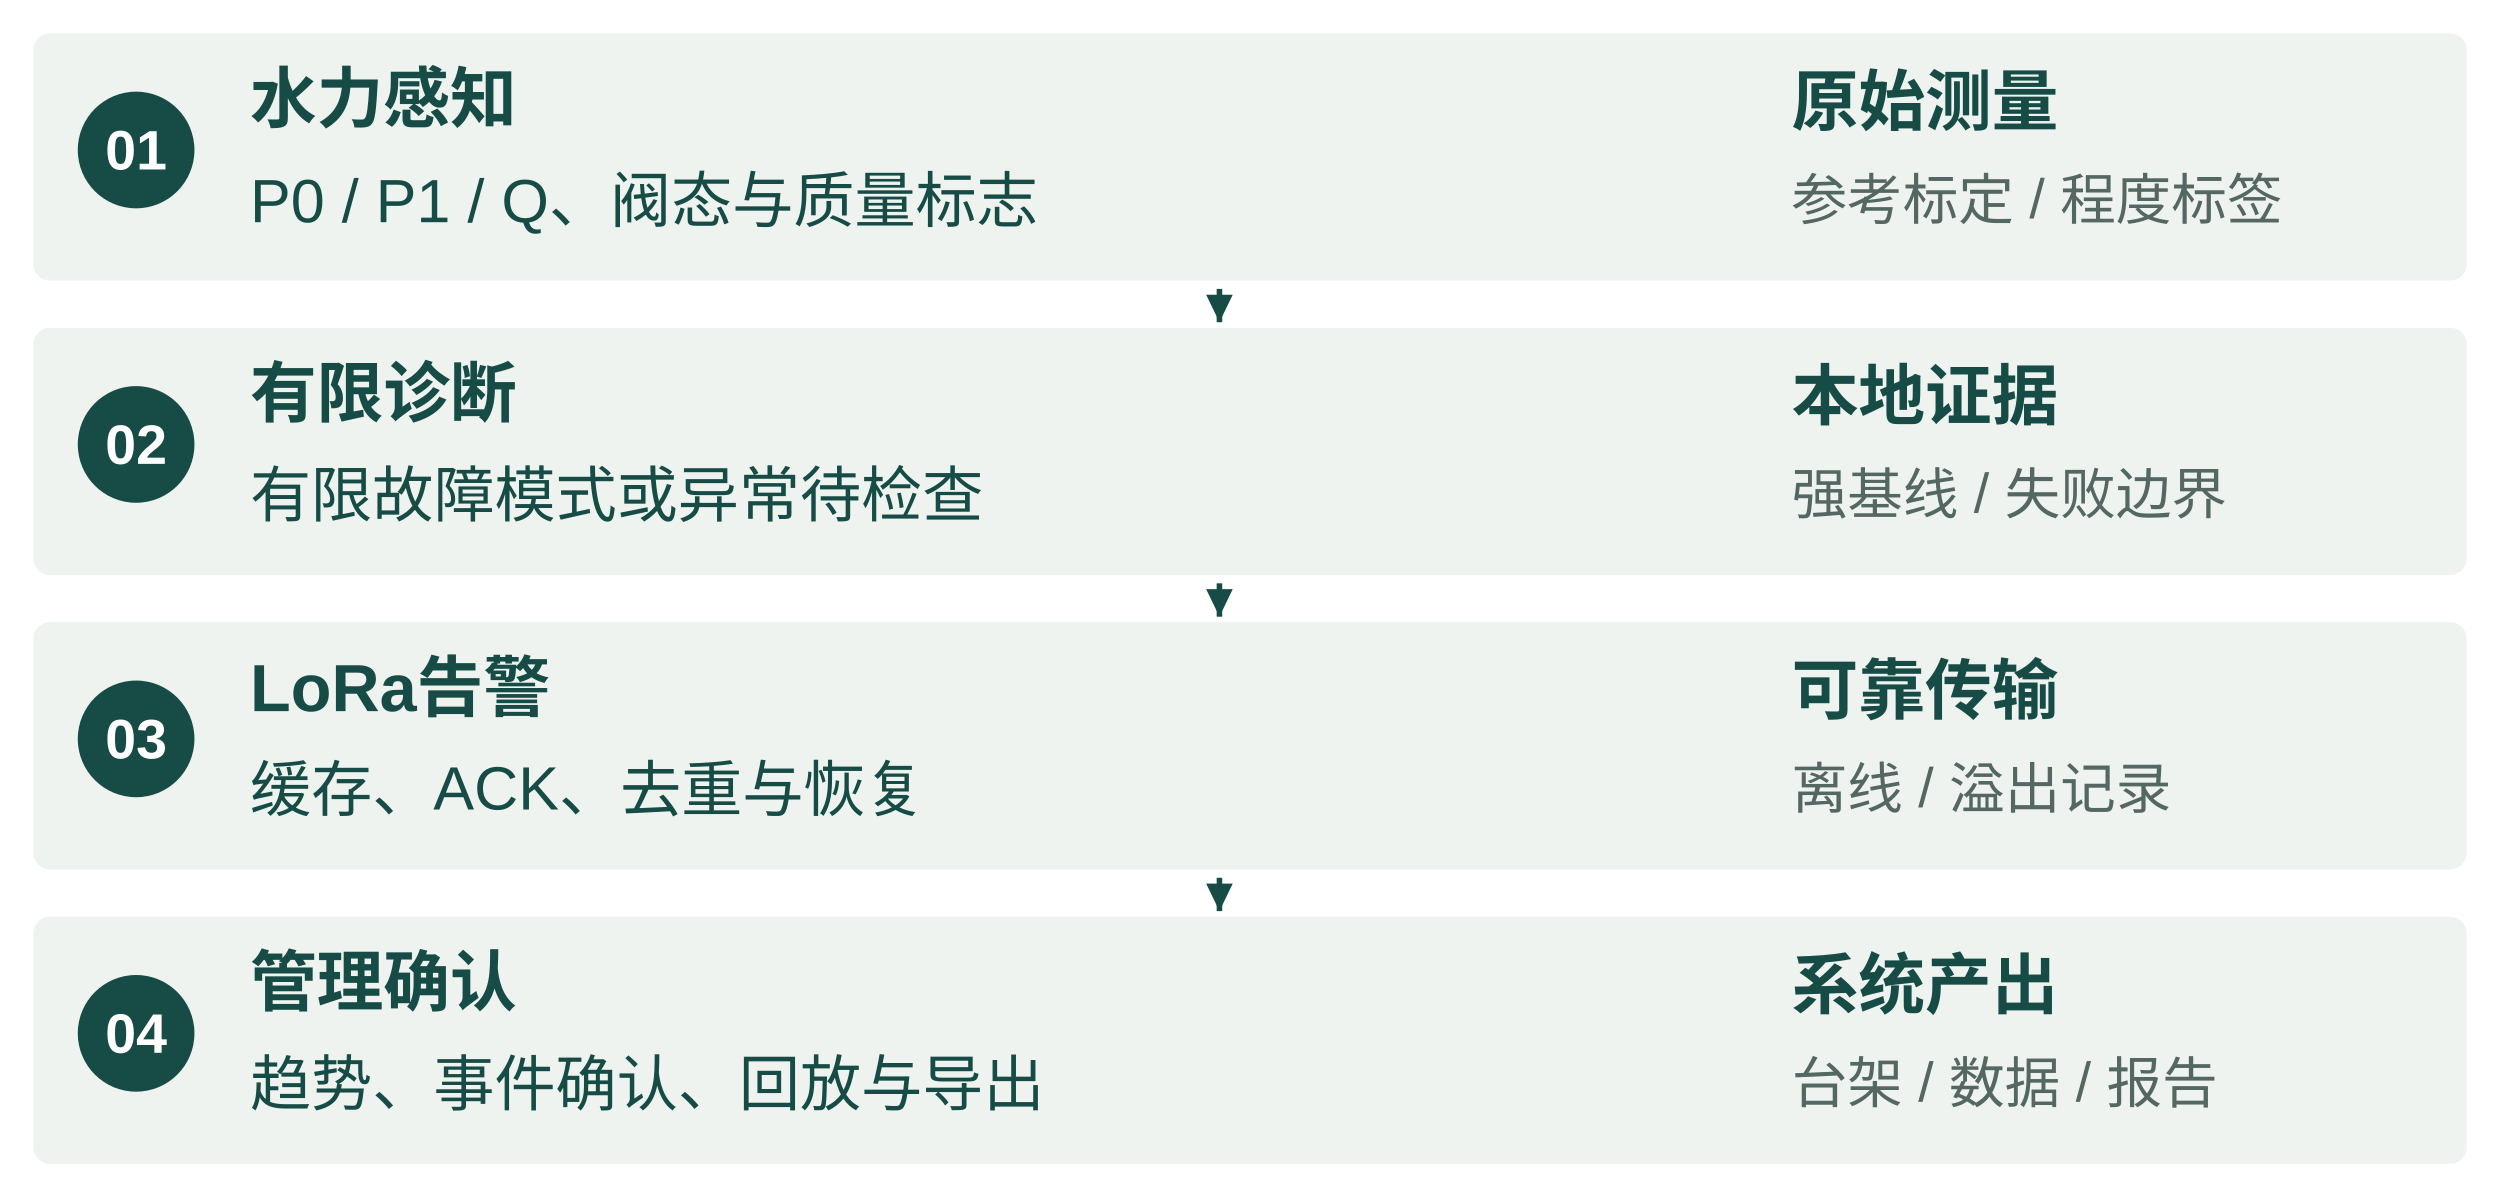
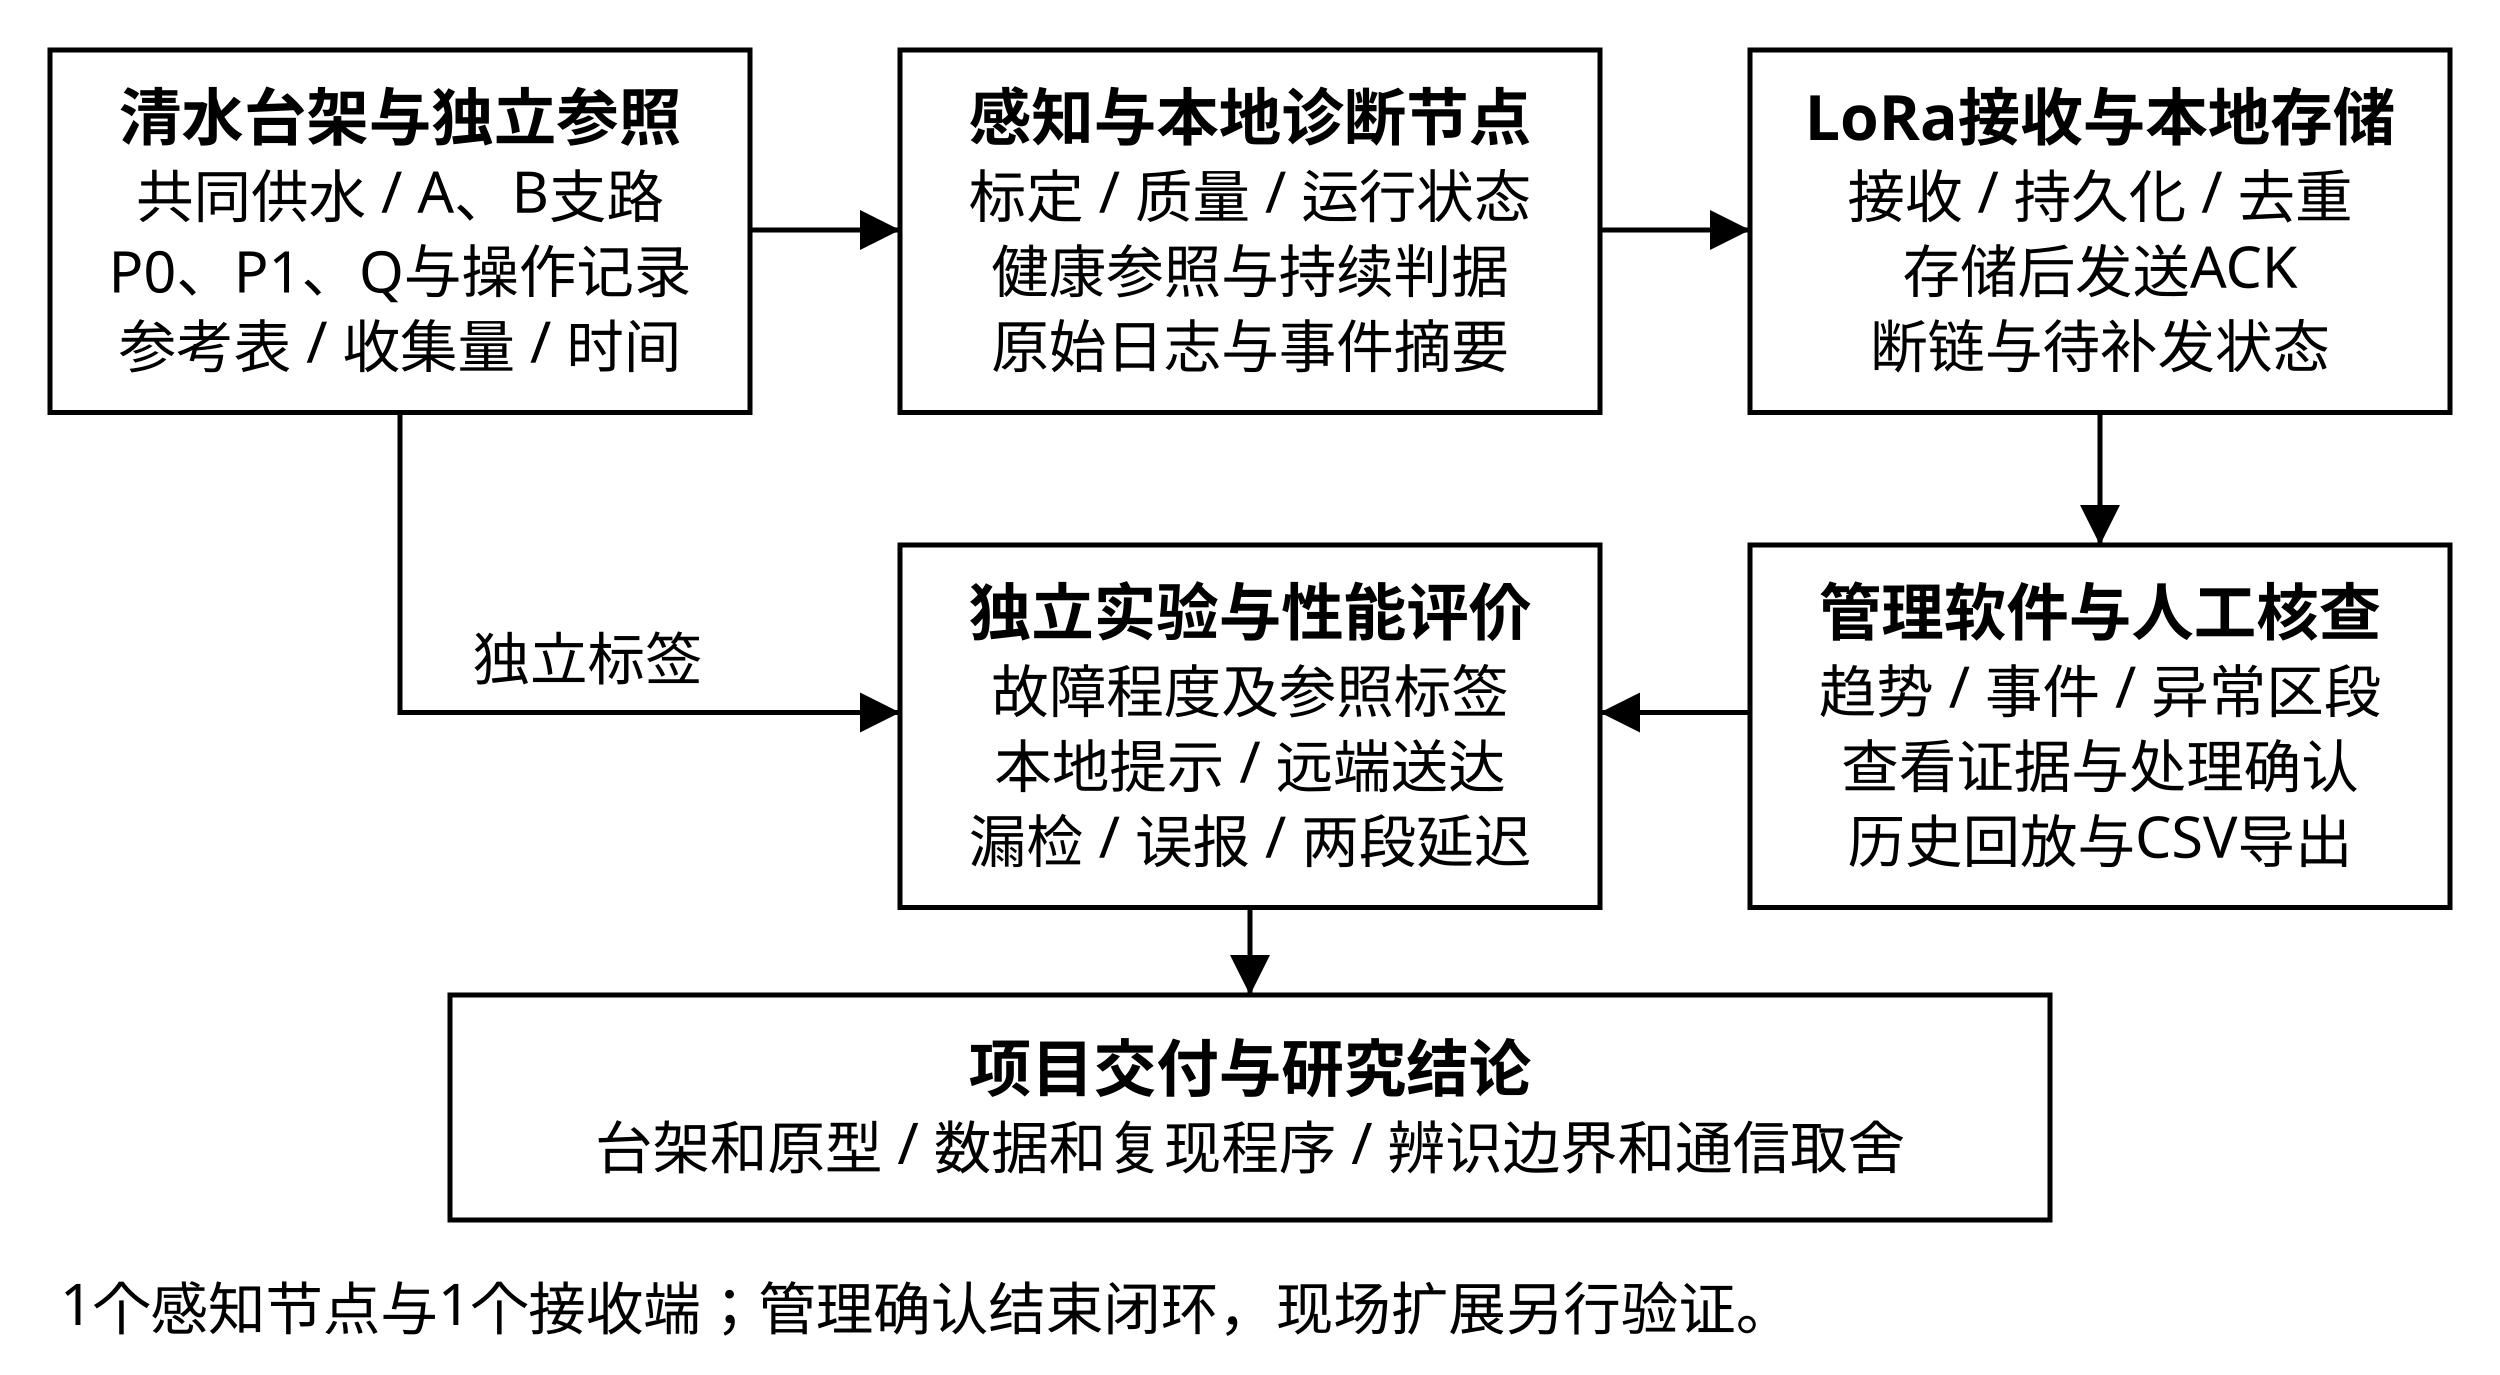
- <svg xmlns="http://www.w3.org/2000/svg" viewBox="0 0 900 432">
-   <rect x="0" y="0" width="900" height="432" rx="0" fill="#FFFFFF" stroke="none" />
-   <rect x="12" y="12" width="876" height="89" rx="6" fill="#EEF3EF" stroke="none" />
-   <circle cx="49" cy="54" r="21" fill="#164C45" stroke="none" stroke-width="2" />
-   <text x="49" y="61" font-family="Microsoft YaHei, Arial" font-size="20" fill="#FFFFFF" text-anchor="middle" font-weight="bold">01</text>
-   <text x="90" y="44" font-family="Microsoft YaHei, Arial" font-size="24" fill="#164C45" text-anchor="start" font-weight="bold">水力感知</text>
-   <text x="90" y="80" font-family="Microsoft YaHei, Arial" font-size="22" fill="#164C45" text-anchor="start">P0 / P1 / Q、阀态与质量标志</text>
-   <text x="645" y="45" font-family="Microsoft YaHei, Arial" font-size="24" fill="#164C45" text-anchor="start" font-weight="bold">原始测量</text>
-   <text x="645" y="79" font-family="Microsoft YaHei, Arial" font-size="20" fill="#556762" text-anchor="start">参考标定 / 程度标签</text>
-   <line x1="439" y1="104" x2="439" y2="116" stroke="#164C45" stroke-width="2" />
-   <polygon points="439,116 434.215,106.095 443.785,106.095" fill="#164C45" stroke="none" stroke-width="1" />
-   <rect x="12" y="118" width="876" height="89" rx="6" fill="#EEF3EF" stroke="none" />
-   <circle cx="49" cy="160" r="21" fill="#164C45" stroke="none" stroke-width="2" />
-   <text x="49" y="167" font-family="Microsoft YaHei, Arial" font-size="20" fill="#FFFFFF" text-anchor="middle" font-weight="bold">02</text>
-   <text x="90" y="150" font-family="Microsoft YaHei, Arial" font-size="24" fill="#164C45" text-anchor="start" font-weight="bold">有限诊断</text>
-   <text x="90" y="186" font-family="Microsoft YaHei, Arial" font-size="22" fill="#164C45" text-anchor="start">有限故障模式或异常待检查</text>
-   <text x="645" y="151" font-family="Microsoft YaHei, Arial" font-size="24" fill="#164C45" text-anchor="start" font-weight="bold">本地证据</text>
-   <text x="645" y="185" font-family="Microsoft YaHei, Arial" font-size="20" fill="#556762" text-anchor="start">强基线 / 失败边界</text>
-   <line x1="439" y1="210" x2="439" y2="222" stroke="#164C45" stroke-width="2" />
-   <polygon points="439,222 434.215,212.095 443.785,212.095" fill="#164C45" stroke="none" stroke-width="1" />
-   <rect x="12" y="224" width="876" height="89" rx="6" fill="#EEF3EF" stroke="none" />
-   <circle cx="49" cy="266" r="21" fill="#164C45" stroke="none" stroke-width="2" />
-   <text x="49" y="273" font-family="Microsoft YaHei, Arial" font-size="20" fill="#FFFFFF" text-anchor="middle" font-weight="bold">03</text>
-   <text x="90" y="256" font-family="Microsoft YaHei, Arial" font-size="24" fill="#164C45" text-anchor="start" font-weight="bold">LoRa告警</text>
-   <text x="90" y="292" font-family="Microsoft YaHei, Arial" font-size="22" fill="#164C45" text-anchor="start">缓存、ACK、去重与恢复</text>
-   <text x="645" y="257" font-family="Microsoft YaHei, Arial" font-size="24" fill="#164C45" text-anchor="start" font-weight="bold">可靠传输</text>
-   <text x="645" y="291" font-family="Microsoft YaHei, Arial" font-size="20" fill="#556762" text-anchor="start">离线 / 溢出记录</text>
-   <line x1="439" y1="316" x2="439" y2="328" stroke="#164C45" stroke-width="2" />
-   <polygon points="439,328 434.215,318.095 443.785,318.095" fill="#164C45" stroke="none" stroke-width="1" />
-   <rect x="12" y="330" width="876" height="89" rx="6" fill="#EEF3EF" stroke="none" />
-   <circle cx="49" cy="372" r="21" fill="#164C45" stroke="none" stroke-width="2" />
-   <text x="49" y="379" font-family="Microsoft YaHei, Arial" font-size="20" fill="#FFFFFF" text-anchor="middle" font-weight="bold">04</text>
-   <text x="90" y="362" font-family="Microsoft YaHei, Arial" font-size="24" fill="#164C45" text-anchor="start" font-weight="bold">管理确认</text>
-   <text x="90" y="398" font-family="Microsoft YaHei, Arial" font-size="22" fill="#164C45" text-anchor="start">趋势、事件确认、回放与导出</text>
-   <text x="645" y="363" font-family="Microsoft YaHei, Arial" font-size="24" fill="#164C45" text-anchor="start" font-weight="bold">系统产出</text>
-   <text x="645" y="397" font-family="Microsoft YaHei, Arial" font-size="20" fill="#556762" text-anchor="start">台架 / 数据 / 报告</text>
+ <svg xmlns="http://www.w3.org/2000/svg" width="1000" height="550" viewBox="0 0 1000 550">
+   <defs>
+     <marker id="arrow" markerWidth="9" markerHeight="9" refX="8" refY="4" orient="auto">
+       <path d="M 0 0 L 8 4 L 0 8 Z" fill="black" />
+     </marker>
+   </defs>
+   <rect width="1000" height="550" fill="white" />
+   <g font-family="Microsoft YaHei, SimSun, sans-serif" fill="black">
+     <g data-kind="box" data-x="20" data-y="20" data-w="280" data-h="145">
+       <rect x="20" y="20" width="280" height="145" fill="white" stroke="black" stroke-width="2" />
+       <text x="160.0" y="56.0" font-size="25" font-weight="700" text-anchor="middle">清水台架与独立参照</text>
+       <text x="160.0" y="87.0" font-size="23" font-weight="400" text-anchor="middle">共同供水 / A、B支路</text>
+       <text x="160.0" y="117.0" font-size="23" font-weight="400" text-anchor="middle">P0、P1、Q与操作记录</text>
+       <text x="160.0" y="147.0" font-size="23" font-weight="400" text-anchor="middle">参考表 / 收集量 / 时间</text>
+     </g>
+     <g data-kind="box" data-x="360" data-y="20" data-w="280" data-h="145">
+       <rect x="360" y="20" width="280" height="145" fill="white" stroke="black" stroke-width="2" />
+       <text x="500.0" y="56.0" font-size="25" font-weight="700" text-anchor="middle">感知与本地诊断节点</text>
+       <text x="500.0" y="87.0" font-size="23" font-weight="400" text-anchor="middle">标定 / 质量 / 运行状态</text>
+       <text x="500.0" y="117.0" font-size="23" font-weight="400" text-anchor="middle">健康参照与持续判据</text>
+       <text x="500.0" y="147.0" font-size="23" font-weight="400" text-anchor="middle">原始日志与事件摘要</text>
+     </g>
+     <g data-kind="box" data-x="700" data-y="20" data-w="280" data-h="145">
+       <rect x="700" y="20" width="280" height="145" fill="white" stroke="black" stroke-width="2" />
+       <text x="840.0" y="56.0" font-size="25" font-weight="700" text-anchor="middle">LoRa接收与本地存储</text>
+       <text x="840.0" y="87.0" font-size="23" font-weight="400" text-anchor="middle">接收 / 持久化 / 去重</text>
+       <text x="840.0" y="117.0" font-size="23" font-weight="400" text-anchor="middle">存储后发送ACK</text>
+       <text x="840.0" y="147.0" font-size="23" font-weight="400" text-anchor="middle">断链与待补发状态</text>
+     </g>
+     <path d="M 300 92 L 360 92" fill="none" stroke="black" stroke-width="2" marker-end="url(#arrow)" />
+     <path d="M 640 92 L 700 92" fill="none" stroke="black" stroke-width="2" marker-end="url(#arrow)" />
+     <path d="M 840 165 L 840 218" fill="none" stroke="black" stroke-width="2" marker-end="url(#arrow)" />
+     <g data-kind="box" data-x="700" data-y="218" data-w="280" data-h="145">
+       <rect x="700" y="218" width="280" height="145" fill="white" stroke="black" stroke-width="2" />
+       <text x="840.0" y="254.0" font-size="25" font-weight="700" text-anchor="middle">管理软件与人工核查</text>
+       <text x="840.0" y="285.0" font-size="23" font-weight="400" text-anchor="middle">趋势 / 事件 / 异常区段</text>
+       <text x="840.0" y="315.0" font-size="23" font-weight="400" text-anchor="middle">查看证据与处理确认</text>
+       <text x="840.0" y="345.0" font-size="23" font-weight="400" text-anchor="middle">历史回放与CSV导出</text>
+     </g>
+     <g data-kind="box" data-x="360" data-y="218" data-w="280" data-h="145">
+       <rect x="360" y="218" width="280" height="145" fill="white" stroke="black" stroke-width="2" />
+       <text x="500.0" y="254.0" font-size="25" font-weight="700" text-anchor="middle">独立实验与性能评价</text>
+       <text x="500.0" y="285.0" font-size="23" font-weight="400" text-anchor="middle">故障程度及参照标签</text>
+       <text x="500.0" y="315.0" font-size="23" font-weight="400" text-anchor="middle">本地提示 / 远端送达</text>
+       <text x="500.0" y="345.0" font-size="23" font-weight="400" text-anchor="middle">漏检 / 误报 / 两段延迟</text>
+     </g>
+     <path d="M 700 285 L 640 285" fill="none" stroke="black" stroke-width="2" marker-end="url(#arrow)" />
+     <path d="M 160 165 L 160 285 L 360 285" fill="none" stroke="black" stroke-width="2" marker-end="url(#arrow)" />
+     <rect x="184.0" y="250" width="102" height="28" fill="white" />
+     <text x="235" y="272" font-size="23" font-weight="400" text-anchor="middle">独立标签</text>
+     <path d="M 500 363 L 500 398" fill="none" stroke="black" stroke-width="2" marker-end="url(#arrow)" />
+     <g data-kind="box" data-x="180" data-y="398" data-w="640" data-h="90">
+       <rect x="180" y="398" width="640" height="90" fill="white" stroke="black" stroke-width="2" />
+       <text x="500.0" y="436.5" font-size="25" font-weight="700" text-anchor="middle">项目交付与研究结论</text>
+       <text x="500.0" y="467.5" font-size="23" font-weight="400" text-anchor="middle">台架和原型 / 数据和复现程序 / 辨识边界和通信取舍</text>
+     </g>
+     <text x="24" y="530" font-size="23" font-weight="400" text-anchor="start">1个感知节点与1个接收端；管理确认结束闭环，现场扩展另行验证。</text>
+   </g>
</svg>
